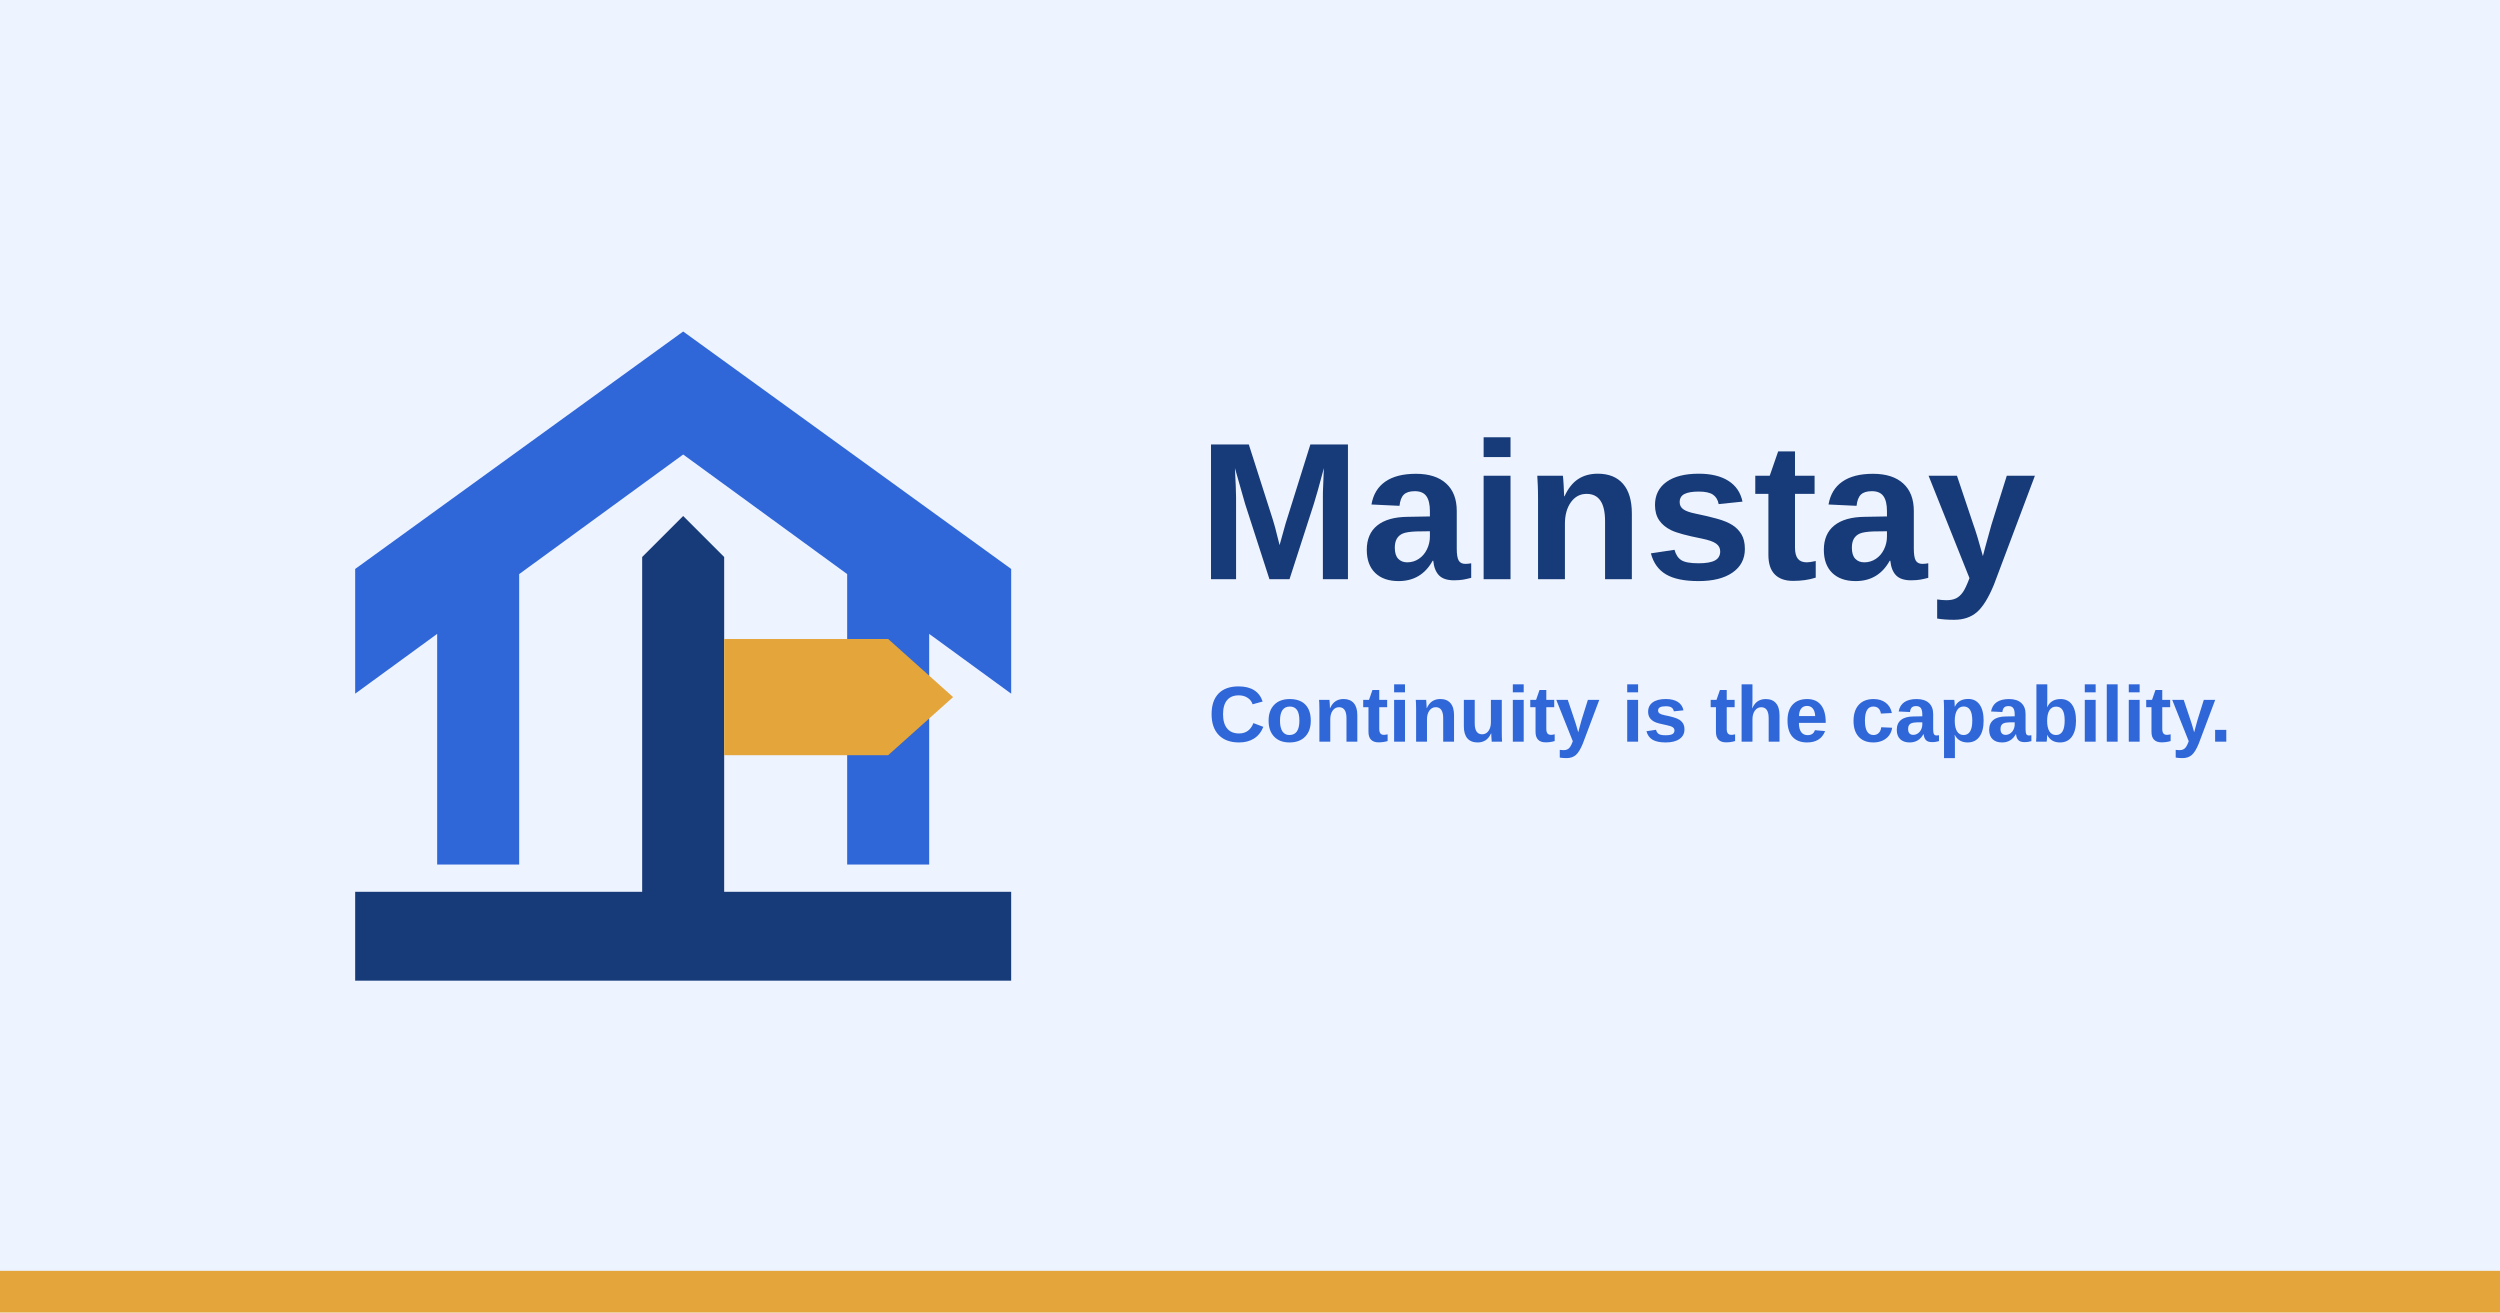
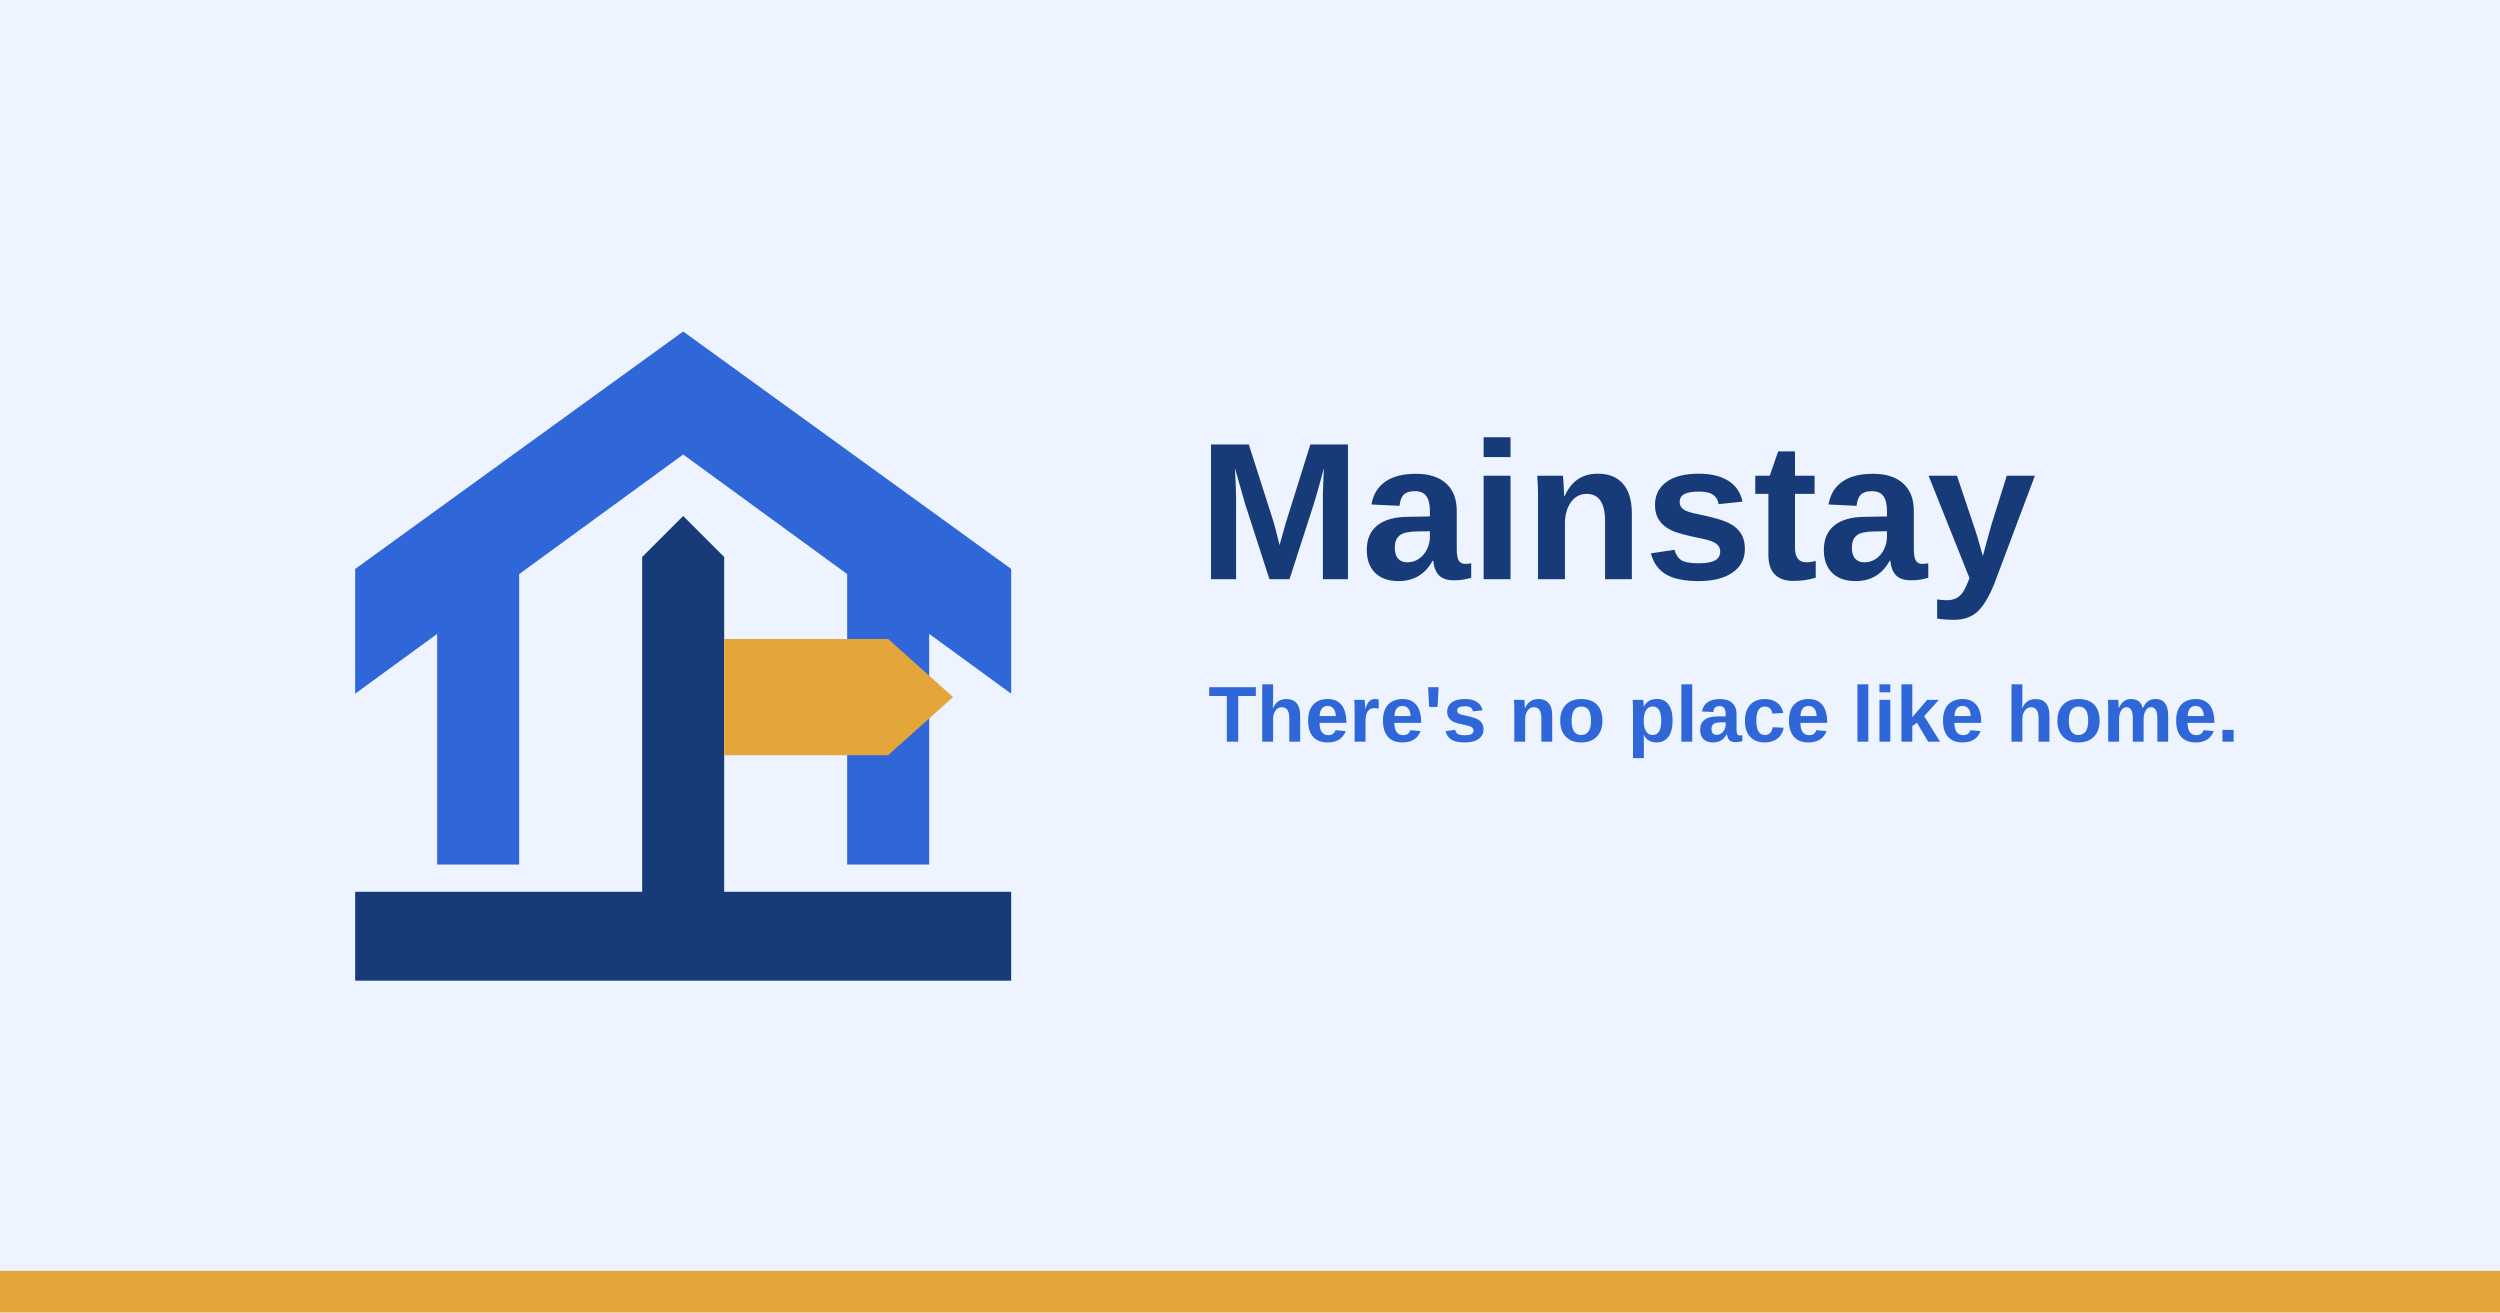
<svg xmlns="http://www.w3.org/2000/svg" viewBox="0 0 1200 630" role="img" aria-labelledby="title desc">
  <rect width="1200" height="630" fill="#edf3ff" />
  <rect y="610" width="1200" height="20" fill="#e4a53a" />
  <g transform="translate(118 105) scale(.82)">
    <path fill="#2f66d8" d="M64 205 256 66l192 139v73l-48-35v135h-48V208l-96-70-96 70v170h-48V243l-48 35z" />
    <path fill="#173b78" d="M64 394h168V198l24-24 24 24v196h168v52H64z" />
    <path fill="#e4a53a" d="M280 246h96l38 34-38 34h-96z" />
  </g>
  <text x="575" y="278" fill="#173b78" font-family="Arial, Helvetica, sans-serif" font-size="94" font-weight="700">Mainstay</text>
-   <text x="580" y="356" fill="#2f66d8" font-family="Arial, Helvetica, sans-serif" font-size="38" font-weight="600">Continuity is the capability.</text>
+   <text x="580" y="356" fill="#2f66d8" font-family="Arial, Helvetica, sans-serif" font-size="38" font-weight="600">There's no place like home.</text>
</svg>
